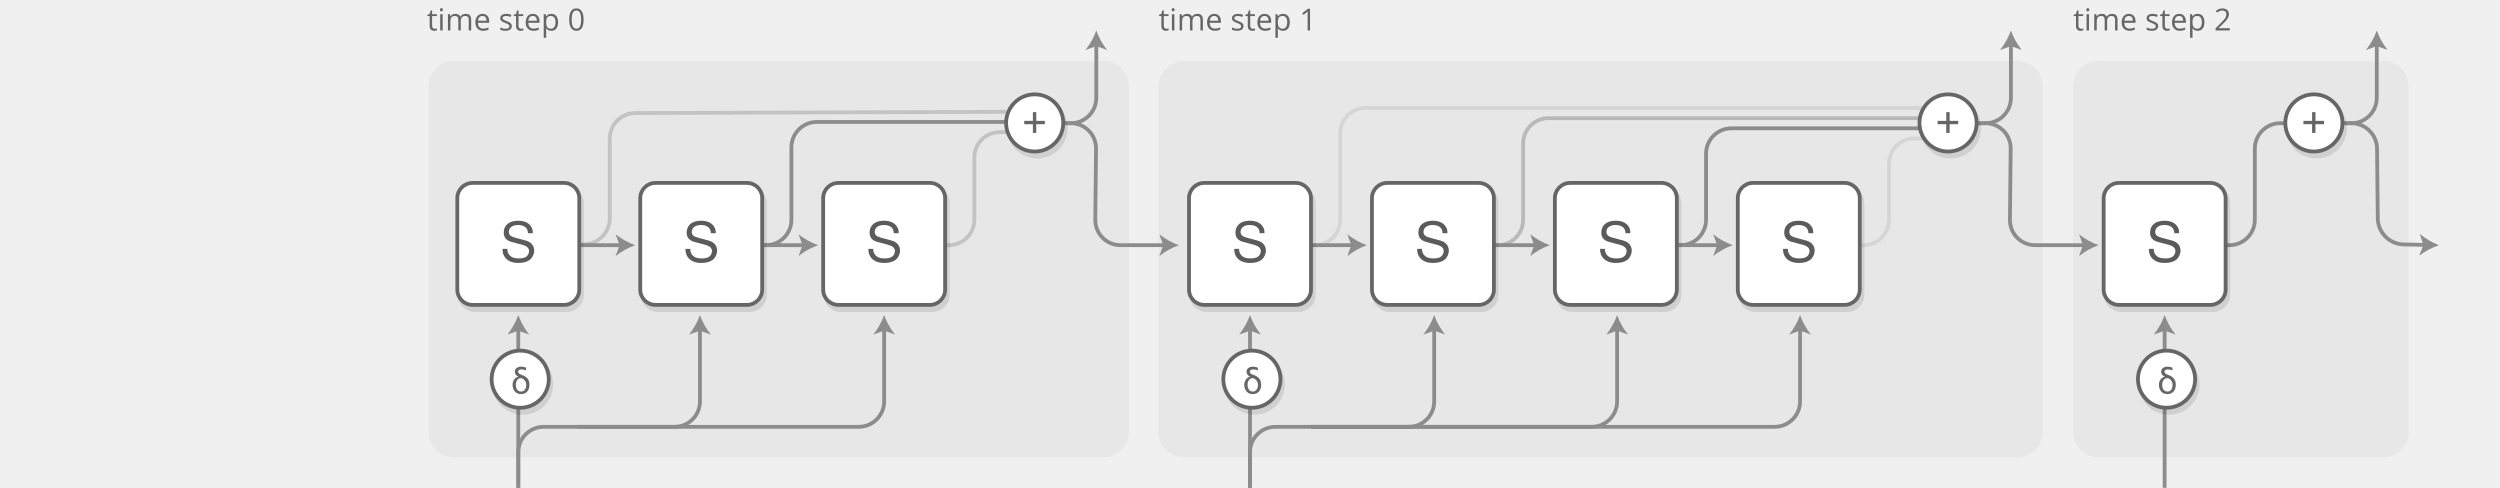
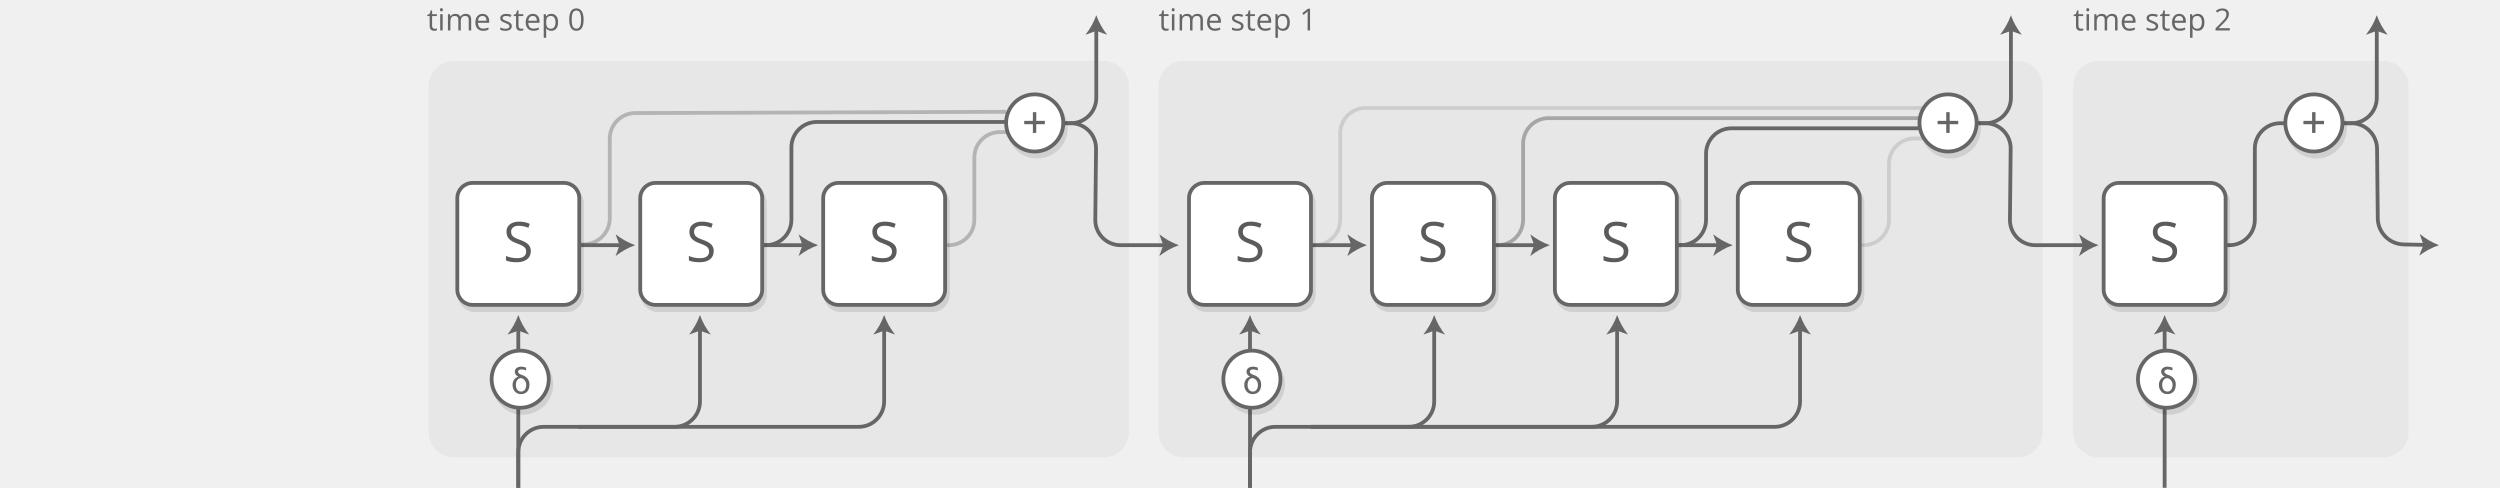
<svg xmlns="http://www.w3.org/2000/svg" xmlns:xlink="http://www.w3.org/1999/xlink" id="background" width="984" height="192" viewBox="0 0 984 192">
  <defs>
    <symbol id="op-bg" data-name="op-bg" viewBox="0 0 24 24">
      <circle cx="12" cy="12" r="11.25" fill="#fff" stroke="#666" stroke-miterlimit="10" stroke-width="1.5" />
    </symbol>
    <symbol id="op-sum_2" data-name="op-sum 2" viewBox="0 0 24 24">
      <use width="24" height="24" xlink:href="#op-bg" />
      <path d="M9.88,9.08a1.77,1.77,0,0,1,.69-1.47,3,3,0,0,1,1.89-.54,4.84,4.84,0,0,1,1.87.38v1.1a5.22,5.22,0,0,0-1.88-.4,1.57,1.57,0,0,0-.93.25,0.78,0.78,0,0,0-.35.67q0,0.74,1.51,1.26a4.6,4.6,0,0,1,2.22,1.44A3.75,3.75,0,0,1,15.64,14v0.27a4.23,4.23,0,0,1-.4,1.87,3,3,0,0,1-1.15,1.28,3.29,3.29,0,0,1-1.74.45,3.08,3.08,0,0,1-2.42-1A3.86,3.86,0,0,1,9,14.22V14.13a3.42,3.42,0,0,1,.64-2A2.76,2.76,0,0,1,11.29,11v0a2.36,2.36,0,0,1-1-.75A1.76,1.76,0,0,1,9.88,9.08Zm0.42,5.2a3,3,0,0,0,.55,1.89,1.8,1.8,0,0,0,1.49.69,1.79,1.79,0,0,0,1.48-.69,3.23,3.23,0,0,0,.55-2,2.67,2.67,0,0,0-.58-1.67,2.35,2.35,0,0,0-1.43-.92,1.81,1.81,0,0,0-1.49.7A3.19,3.19,0,0,0,10.3,14.28Z" fill="#666" />
    </symbol>
    <symbol id="rnn-bg" data-name="rnn-bg" viewBox="0 0 49.5 49.5">
      <rect x="0.75" y="0.75" width="48" height="48" rx="6" ry="6" fill="#fff" stroke="#666" stroke-width="1.5" />
    </symbol>
    <symbol id="rnn-s" data-name="rnn-s" viewBox="0 0 49.5 49.5">
      <use id="rnn-bg-3" data-name="rnn-bg" width="49.5" height="49.5" xlink:href="#rnn-bg" />
-       <text transform="translate(17.49 31.75)" font-size="21.77" fill="#5b5b5b" font-family="Helvetica">S</text>
+       <text transform="translate(18.77 31.75)" font-size="21.77" fill="#5b5b5b" font-family="Open Sans">S</text>
    </symbol>
    <symbol id="op-sum" data-name="op-sum" viewBox="0 0 24 24">
      <use id="op-bg-9" data-name="op-bg" width="24" height="24" xlink:href="#op-bg" />
      <path d="M7.88,12.5V11.18h3.41V7.75h1.34v3.43H16V12.5H12.62v3.42H11.29V12.5H7.88Z" fill="#666" />
    </symbol>
  </defs>
  <g id="_Group_" data-name="&lt;Group&gt;">
    <rect x="168.67" y="24" width="275.67" height="156" rx="10" ry="10" opacity="0.04" />
  </g>
  <g id="_Group_2" data-name="&lt;Group&gt;">
    <rect x="456" y="24" width="348" height="156" rx="10" ry="10" opacity="0.04" />
  </g>
  <rect x="816" y="24" width="132" height="156" rx="10" ry="10" opacity="0.04" />
-   <path d="M396,48H321.5a10,10,0,0,0-10,10V86.5a10,10,0,0,1-10,10H280" fill="none" stroke="#8c8c8c" stroke-miterlimit="10" stroke-width="1.5" />
+   <path d="M396,48H321.5a10,10,0,0,0-10,10V86.5a10,10,0,0,1-10,10H280" fill="none" stroke="#666" stroke-miterlimit="10" stroke-width="1.5" />
  <g opacity="0.4">
-     <path d="M408,52H393.5a10,10,0,0,0-10,10V86.5a10,10,0,0,1-10,10H352" fill="none" stroke="#8c8c8c" stroke-miterlimit="10" stroke-width="1.5" />
+     <path d="M408,52H393.5a10,10,0,0,0-10,10V86.5a10,10,0,0,1-10,10H352" fill="none" stroke="#666" stroke-miterlimit="10" stroke-width="1.5" />
  </g>
  <g opacity="0.2">
-     <path d="M496,96.5h21.5a10,10,0,0,0,10-10v-34a10,10,0,0,1,10-10H767" fill="none" stroke="#8c8c8c" stroke-miterlimit="10" stroke-width="1.5" />
+     <path d="M496,96.5h21.5a10,10,0,0,0,10-10v-34a10,10,0,0,1,10-10H767" fill="none" stroke="#666" stroke-miterlimit="10" stroke-width="1.5" />
  </g>
  <g opacity="0.5">
-     <path d="M568,96.5h21.5a10,10,0,0,0,10-10v-30a10,10,0,0,1,10-10H767" fill="none" stroke="#8c8c8c" stroke-miterlimit="10" stroke-width="1.5" />
-   </g>
-   <path d="M767,50.5H681.5a10,10,0,0,0-10,10v26a10,10,0,0,1-10,10H640" fill="none" stroke="#8c8c8c" stroke-miterlimit="10" stroke-width="1.5" />
+     <path d="M568,96.5h21.5a10,10,0,0,0,10-10v-30a10,10,0,0,1,10-10H767" fill="none" stroke="#666" stroke-miterlimit="10" stroke-width="1.5" />
+   </g>
+   <path d="M767,50.5H681.5a10,10,0,0,0-10,10v26a10,10,0,0,1-10,10H640" fill="none" stroke="#666" stroke-miterlimit="10" stroke-width="1.5" />
  <g opacity="0.2">
-     <path d="M767,54.5H753.5a10,10,0,0,0-10,10v22a10,10,0,0,1-10,10H712" fill="none" stroke="#8c8c8c" stroke-miterlimit="10" stroke-width="1.5" />
+     <path d="M767,54.5H753.5a10,10,0,0,0-10,10v22a10,10,0,0,1-10,10H712" fill="none" stroke="#666" stroke-miterlimit="10" stroke-width="1.5" />
  </g>
  <g opacity="0.4">
-     <path d="M208,96.5l22-.34A10.22,10.22,0,0,0,240,86V54.5a10.07,10.07,0,0,1,10-10L396,44" fill="none" stroke="#8c8c8c" stroke-miterlimit="10" stroke-width="1.5" />
-   </g>
-   <path d="M910,48.5H897.5a10,10,0,0,0-10,10v28a10,10,0,0,1-10,10H856" fill="none" stroke="#8c8c8c" stroke-miterlimit="10" stroke-width="1.5" />
+     <path d="M208,96.5l22-.34A10.22,10.22,0,0,0,240,86V54.5a10.07,10.07,0,0,1,10-10L396,44" fill="none" stroke="#666" stroke-miterlimit="10" stroke-width="1.5" />
+   </g>
+   <path d="M910,48.5H897.5a10,10,0,0,0-10,10v28a10,10,0,0,1-10,10H856" fill="none" stroke="#666" stroke-miterlimit="10" stroke-width="1.5" />
  <g>
    <g>
-       <line x1="204" y1="192" x2="204" y2="129.43" fill="none" stroke="#8c8c8c" stroke-miterlimit="10" stroke-width="1.5" />
-       <path d="M204,124a27.2,27.2,0,0,0,4.28,7.69L204,130.14l-4.28,1.55A27.18,27.18,0,0,0,204,124Z" fill="#8c8c8c" />
-     </g>
-     <g>
-       <path d="M204,192V178a10,10,0,0,1,10-10h51.5a10,10,0,0,0,10-10V129.43" fill="none" stroke="#8c8c8c" stroke-miterlimit="10" stroke-width="1.5" />
-       <path d="M275.5,124a27.2,27.2,0,0,0,4.28,7.69l-4.28-1.55-4.28,1.55A27.18,27.18,0,0,0,275.5,124Z" fill="#8c8c8c" />
-     </g>
-     <g>
-       <line x1="492" y1="192" x2="492" y2="129.43" fill="none" stroke="#8c8c8c" stroke-miterlimit="10" stroke-width="1.5" />
-       <path d="M492,124a27.2,27.2,0,0,0,4.28,7.69L492,130.14l-4.28,1.55A27.18,27.18,0,0,0,492,124Z" fill="#8c8c8c" />
-     </g>
-     <g>
-       <line x1="852" y1="192" x2="852" y2="129.43" fill="none" stroke="#8c8c8c" stroke-miterlimit="10" stroke-width="1.5" />
-       <path d="M852,124a27.2,27.2,0,0,0,4.28,7.69L852,130.14l-4.28,1.55A27.18,27.18,0,0,0,852,124Z" fill="#8c8c8c" />
-     </g>
-     <g>
-       <path d="M516,168H626.5a10,10,0,0,0,10-10V129.43" fill="none" stroke="#8c8c8c" stroke-miterlimit="10" stroke-width="1.5" />
-       <path d="M636.5,124a27.2,27.2,0,0,0,4.28,7.69l-4.28-1.55-4.28,1.55A27.18,27.18,0,0,0,636.5,124Z" fill="#8c8c8c" />
-     </g>
-     <g>
-       <path d="M227.5,168H338a10,10,0,0,0,10-10V129.43" fill="none" stroke="#8c8c8c" stroke-miterlimit="10" stroke-width="1.5" />
-       <path d="M348,124a27.2,27.2,0,0,0,4.28,7.69L348,130.14l-4.28,1.55A27.18,27.18,0,0,0,348,124Z" fill="#8c8c8c" />
-     </g>
-     <g>
-       <path d="M492,192V178a10,10,0,0,1,10-10H698.5a10,10,0,0,0,10-10V129.43" fill="none" stroke="#8c8c8c" stroke-miterlimit="10" stroke-width="1.5" />
-       <path d="M708.5,124a27.2,27.2,0,0,0,4.28,7.69l-4.28-1.55-4.28,1.55A27.18,27.18,0,0,0,708.5,124Z" fill="#8c8c8c" />
-     </g>
-     <g>
-       <line x1="228" y1="96.5" x2="244.57" y2="96.5" fill="none" stroke="#8c8c8c" stroke-miterlimit="10" stroke-width="1.5" />
-       <path d="M250,96.5a27.2,27.2,0,0,0-7.69,4.28l1.55-4.28-1.55-4.28A27.18,27.18,0,0,0,250,96.5Z" fill="#8c8c8c" />
-     </g>
-     <g>
-       <line x1="300" y1="96.5" x2="316.57" y2="96.5" fill="none" stroke="#8c8c8c" stroke-miterlimit="10" stroke-width="1.5" />
-       <path d="M322,96.5a27.2,27.2,0,0,0-7.69,4.28l1.55-4.28-1.55-4.28A27.18,27.18,0,0,0,322,96.5Z" fill="#8c8c8c" />
-     </g>
-     <g>
-       <line x1="516" y1="96.5" x2="532.57" y2="96.5" fill="none" stroke="#8c8c8c" stroke-miterlimit="10" stroke-width="1.5" />
-       <path d="M538,96.5a27.2,27.2,0,0,0-7.69,4.28l1.55-4.28-1.55-4.28A27.18,27.18,0,0,0,538,96.5Z" fill="#8c8c8c" />
-     </g>
-     <g>
-       <line x1="588" y1="96.5" x2="604.57" y2="96.5" fill="none" stroke="#8c8c8c" stroke-miterlimit="10" stroke-width="1.5" />
-       <path d="M610,96.5a27.2,27.2,0,0,0-7.69,4.28l1.55-4.28-1.55-4.28A27.18,27.18,0,0,0,610,96.5Z" fill="#8c8c8c" />
-     </g>
-     <g>
-       <line x1="660" y1="96.5" x2="676.57" y2="96.5" fill="none" stroke="#8c8c8c" stroke-miterlimit="10" stroke-width="1.5" />
-       <path d="M682,96.5a27.2,27.2,0,0,0-7.69,4.28l1.55-4.28-1.55-4.28A27.18,27.18,0,0,0,682,96.5Z" fill="#8c8c8c" />
-     </g>
-     <g>
-       <path d="M408,48.5h13.5a9.9,9.9,0,0,1,9.9,10l-0.29,28a9.9,9.9,0,0,0,9.9,10h17.57" fill="none" stroke="#8c8c8c" stroke-miterlimit="10" stroke-width="1.5" />
-       <path d="M464,96.5a27.2,27.2,0,0,0-7.69,4.28l1.55-4.28-1.55-4.28A27.18,27.18,0,0,0,464,96.5Z" fill="#8c8c8c" />
-     </g>
-     <g>
-       <path d="M408,48.5h13.5a10,10,0,0,0,10-10V17.43" fill="none" stroke="#8c8c8c" stroke-miterlimit="10" stroke-width="1.5" />
-       <path d="M431.5,12a27.2,27.2,0,0,0,4.28,7.69l-4.28-1.55-4.28,1.55A27.18,27.18,0,0,0,431.5,12Z" fill="#8c8c8c" />
-     </g>
-     <g>
-       <path d="M768,48.5h13.5a9.9,9.9,0,0,1,9.9,10l-0.29,28a9.9,9.9,0,0,0,9.9,10h19.57" fill="none" stroke="#8c8c8c" stroke-miterlimit="10" stroke-width="1.5" />
-       <path d="M826,96.5a27.2,27.2,0,0,0-7.69,4.28l1.55-4.28-1.55-4.28A27.18,27.18,0,0,0,826,96.5Z" fill="#8c8c8c" />
-     </g>
-     <g>
-       <path d="M765,48.5h16.5a10,10,0,0,0,10-10V17.43" fill="none" stroke="#8c8c8c" stroke-miterlimit="10" stroke-width="1.5" />
-       <path d="M791.5,12a27.2,27.2,0,0,0,4.28,7.69l-4.28-1.55-4.28,1.55A27.18,27.18,0,0,0,791.5,12Z" fill="#8c8c8c" />
-     </g>
-     <g>
-       <path d="M912,48.5h13.5a10.16,10.16,0,0,1,10.11,10L935.89,86A10.42,10.42,0,0,0,946,96.21l8.57,0.18" fill="none" stroke="#8c8c8c" stroke-miterlimit="10" stroke-width="1.5" />
-       <path d="M960,96.5a27.2,27.2,0,0,0-7.78,4.12l1.64-4.25-1.46-4.31A27.18,27.18,0,0,0,960,96.5Z" fill="#8c8c8c" />
-     </g>
-     <g>
-       <path d="M912,48.5h13.5a10,10,0,0,0,10-10V17.43" fill="none" stroke="#8c8c8c" stroke-miterlimit="10" stroke-width="1.5" />
-       <path d="M935.5,12a27.2,27.2,0,0,0,4.28,7.69l-4.28-1.55-4.28,1.55A27.18,27.18,0,0,0,935.5,12Z" fill="#8c8c8c" />
-     </g>
-     <g>
-       <path d="M516,168h38.5a10,10,0,0,0,10-10V129.43" fill="none" stroke="#8c8c8c" stroke-miterlimit="10" stroke-width="1.5" />
-       <path d="M564.5,124a27.2,27.2,0,0,0,4.28,7.69l-4.28-1.55-4.28,1.55A27.18,27.18,0,0,0,564.5,124Z" fill="#8c8c8c" />
+       <line x1="204" y1="192" x2="204" y2="129.43" fill="none" stroke="#666" stroke-miterlimit="10" stroke-width="1.5" />
+       <path d="M204,124a27.2,27.2,0,0,0,4.28,7.69L204,130.14l-4.28,1.55A27.18,27.18,0,0,0,204,124Z" fill="#666" />
+     </g>
+     <g>
+       <path d="M204,192V178a10,10,0,0,1,10-10h51.5a10,10,0,0,0,10-10V129.43" fill="none" stroke="#666" stroke-miterlimit="10" stroke-width="1.5" />
+       <path d="M275.5,124a27.2,27.2,0,0,0,4.28,7.69l-4.28-1.55-4.28,1.55A27.18,27.18,0,0,0,275.5,124Z" fill="#666" />
+     </g>
+     <g>
+       <line x1="492" y1="192" x2="492" y2="129.43" fill="none" stroke="#666" stroke-miterlimit="10" stroke-width="1.5" />
+       <path d="M492,124a27.2,27.2,0,0,0,4.28,7.69L492,130.14l-4.28,1.55A27.18,27.18,0,0,0,492,124Z" fill="#666" />
+     </g>
+     <g>
+       <line x1="852" y1="192" x2="852" y2="129.43" fill="none" stroke="#666" stroke-miterlimit="10" stroke-width="1.5" />
+       <path d="M852,124a27.2,27.2,0,0,0,4.28,7.69L852,130.14l-4.28,1.55A27.18,27.18,0,0,0,852,124Z" fill="#666" />
+     </g>
+     <g>
+       <path d="M516,168H626.5a10,10,0,0,0,10-10V129.43" fill="none" stroke="#666" stroke-miterlimit="10" stroke-width="1.5" />
+       <path d="M636.5,124a27.2,27.2,0,0,0,4.28,7.69l-4.28-1.55-4.28,1.55A27.18,27.18,0,0,0,636.5,124Z" fill="#666" />
+     </g>
+     <g>
+       <path d="M227.5,168H338a10,10,0,0,0,10-10V129.43" fill="none" stroke="#666" stroke-miterlimit="10" stroke-width="1.5" />
+       <path d="M348,124a27.2,27.2,0,0,0,4.28,7.69L348,130.14l-4.28,1.55A27.18,27.18,0,0,0,348,124Z" fill="#666" />
+     </g>
+     <g>
+       <path d="M492,192V178a10,10,0,0,1,10-10H698.5a10,10,0,0,0,10-10V129.43" fill="none" stroke="#666" stroke-miterlimit="10" stroke-width="1.5" />
+       <path d="M708.5,124a27.2,27.2,0,0,0,4.28,7.69l-4.28-1.55-4.28,1.55A27.18,27.18,0,0,0,708.5,124Z" fill="#666" />
+     </g>
+     <g>
+       <line x1="228" y1="96.5" x2="244.57" y2="96.5" fill="none" stroke="#666" stroke-miterlimit="10" stroke-width="1.5" />
+       <path d="M250,96.5a27.2,27.2,0,0,0-7.69,4.28l1.55-4.28-1.55-4.28A27.18,27.18,0,0,0,250,96.5Z" fill="#666" />
+     </g>
+     <g>
+       <line x1="300" y1="96.5" x2="316.57" y2="96.5" fill="none" stroke="#666" stroke-miterlimit="10" stroke-width="1.5" />
+       <path d="M322,96.5a27.2,27.2,0,0,0-7.69,4.28l1.55-4.28-1.55-4.28A27.18,27.18,0,0,0,322,96.5Z" fill="#666" />
+     </g>
+     <g>
+       <line x1="516" y1="96.5" x2="532.57" y2="96.5" fill="none" stroke="#666" stroke-miterlimit="10" stroke-width="1.5" />
+       <path d="M538,96.5a27.2,27.2,0,0,0-7.69,4.28l1.55-4.28-1.55-4.28A27.18,27.18,0,0,0,538,96.5Z" fill="#666" />
+     </g>
+     <g>
+       <line x1="588" y1="96.5" x2="604.57" y2="96.5" fill="none" stroke="#666" stroke-miterlimit="10" stroke-width="1.5" />
+       <path d="M610,96.5a27.2,27.2,0,0,0-7.69,4.28l1.55-4.28-1.55-4.28A27.18,27.18,0,0,0,610,96.5Z" fill="#666" />
+     </g>
+     <g>
+       <line x1="660" y1="96.5" x2="676.57" y2="96.5" fill="none" stroke="#666" stroke-miterlimit="10" stroke-width="1.5" />
+       <path d="M682,96.5a27.2,27.2,0,0,0-7.69,4.28l1.55-4.28-1.55-4.28A27.18,27.18,0,0,0,682,96.5Z" fill="#666" />
+     </g>
+     <g>
+       <path d="M408,48.5h13.5a9.9,9.9,0,0,1,9.9,10l-0.29,28a9.9,9.9,0,0,0,9.9,10h17.57" fill="none" stroke="#666" stroke-miterlimit="10" stroke-width="1.5" />
+       <path d="M464,96.5a27.2,27.2,0,0,0-7.69,4.28l1.55-4.28-1.55-4.28A27.18,27.18,0,0,0,464,96.5Z" fill="#666" />
+     </g>
+     <g>
+       <path d="M408,48.5h13.5a10,10,0,0,0,10-10V11.43" fill="none" stroke="#666" stroke-miterlimit="10" stroke-width="1.5" />
+       <path d="M431.5,6a27.2,27.2,0,0,0,4.28,7.69l-4.28-1.55-4.28,1.55A27.18,27.18,0,0,0,431.5,6Z" fill="#666" />
+     </g>
+     <g>
+       <path d="M768,48.5h13.5a9.9,9.9,0,0,1,9.9,10l-0.29,28a9.9,9.9,0,0,0,9.9,10h19.57" fill="none" stroke="#666" stroke-miterlimit="10" stroke-width="1.5" />
+       <path d="M826,96.5a27.2,27.2,0,0,0-7.69,4.28l1.55-4.28-1.55-4.28A27.18,27.18,0,0,0,826,96.5Z" fill="#666" />
+     </g>
+     <g>
+       <path d="M765,48.5h16.5a10,10,0,0,0,10-10V11.43" fill="none" stroke="#666" stroke-miterlimit="10" stroke-width="1.5" />
+       <path d="M791.5,6a27.2,27.2,0,0,0,4.28,7.69l-4.28-1.55-4.28,1.55A27.18,27.18,0,0,0,791.5,6Z" fill="#666" />
+     </g>
+     <g>
+       <path d="M912,48.5h13.5a10.16,10.16,0,0,1,10.11,10L935.89,86A10.42,10.42,0,0,0,946,96.21l8.57,0.18" fill="none" stroke="#666" stroke-miterlimit="10" stroke-width="1.5" />
+       <path d="M960,96.5a27.2,27.2,0,0,0-7.78,4.12l1.64-4.25-1.46-4.31A27.18,27.18,0,0,0,960,96.5Z" fill="#666" />
+     </g>
+     <g>
+       <path d="M912,48.5h13.5a10,10,0,0,0,10-10V11.43" fill="none" stroke="#666" stroke-miterlimit="10" stroke-width="1.5" />
+       <path d="M935.5,6a27.2,27.2,0,0,0,4.28,7.69l-4.28-1.55-4.28,1.55A27.18,27.18,0,0,0,935.5,6Z" fill="#666" />
+     </g>
+     <g>
+       <path d="M516,168h38.5a10,10,0,0,0,10-10V129.43" fill="none" stroke="#666" stroke-miterlimit="10" stroke-width="1.5" />
+       <path d="M564.5,124a27.2,27.2,0,0,0,4.28,7.69l-4.28-1.55-4.28,1.55A27.18,27.18,0,0,0,564.5,124Z" fill="#666" />
    </g>
  </g>
  <g>
    <g opacity="0.1">
      <circle cx="205.75" cy="151.25" r="11.25" stroke="#000" stroke-miterlimit="10" stroke-width="1.5" />
      <path d="M203.63,148.33a1.77,1.77,0,0,1,.69-1.47,3,3,0,0,1,1.89-.54,4.84,4.84,0,0,1,1.87.38v1.1a5.22,5.22,0,0,0-1.88-.4,1.57,1.57,0,0,0-.93.25,0.78,0.78,0,0,0-.35.67q0,0.74,1.51,1.26a4.6,4.6,0,0,1,2.22,1.44,3.75,3.75,0,0,1,.74,2.26v0.27a4.23,4.23,0,0,1-.4,1.87,3,3,0,0,1-1.15,1.28,3.29,3.29,0,0,1-1.74.45,3.08,3.08,0,0,1-2.42-1,3.86,3.86,0,0,1-.9-2.66v-0.09a3.42,3.42,0,0,1,.64-2,2.76,2.76,0,0,1,1.63-1.14v0a2.36,2.36,0,0,1-1-.75A1.76,1.76,0,0,1,203.63,148.33Zm0.42,5.2a3,3,0,0,0,.55,1.89,1.94,1.94,0,0,0,3,0,3.23,3.23,0,0,0,.55-2,2.67,2.67,0,0,0-.58-1.67,2.35,2.35,0,0,0-1.43-.92,1.81,1.81,0,0,0-1.49.7A3.19,3.19,0,0,0,204.05,153.53Z" />
    </g>
    <use width="24" height="24" transform="translate(192.75 137.25)" xlink:href="#op-sum_2" />
  </g>
  <g id="_Group_3" data-name="&lt;Group&gt;">
    <g opacity="0.1">
      <rect x="181" y="74" width="48" height="48" rx="6" ry="6" stroke="#000" stroke-width="1.5" />
      <rect x="181" y="74" width="48" height="48" rx="6" ry="6" />
      <rect x="181" y="74" width="48" height="48" rx="6" ry="6" fill="none" stroke="#000" stroke-width="1.5" />
-       <path d="M200.78,100a4.39,4.39,0,0,0,.6,2.16,3.94,3.94,0,0,0,3.57,1.55,6.12,6.12,0,0,0,2.09-.34,2.39,2.39,0,0,0,1.82-2.36,2.06,2.06,0,0,0-.77-1.82,7.66,7.66,0,0,0-2.45-.92l-2-.48a9.08,9.08,0,0,1-2.84-1,3.3,3.3,0,0,1-1.44-2.92,4.56,4.56,0,0,1,1.42-3.46,5.59,5.59,0,0,1,4-1.35,6.84,6.84,0,0,1,4.06,1.19A4.32,4.32,0,0,1,210.48,94h-2a4,4,0,0,0-.65-1.92,3.71,3.71,0,0,0-3.15-1.22,3.54,3.54,0,0,0-2.58.79,2.51,2.51,0,0,0-.78,1.83,1.8,1.8,0,0,0,.93,1.68A13.27,13.27,0,0,0,205,96l2.12,0.5a6.4,6.4,0,0,1,2.37,1,3.75,3.75,0,0,1,1.44,3.18,4,4,0,0,1-1.84,3.71,8.08,8.08,0,0,1-4.28,1.12,6.3,6.3,0,0,1-4.45-1.49,5.08,5.08,0,0,1-1.58-4h2Z" />
+       <path d="M209.93,100.86a3.81,3.81,0,0,1-1.49,3.2,6.45,6.45,0,0,1-4,1.15,10.11,10.11,0,0,1-4.25-.71v-1.74a11.2,11.2,0,0,0,2.08.64,10.94,10.94,0,0,0,2.23.23,4.5,4.5,0,0,0,2.72-.69,2.25,2.25,0,0,0,.91-1.91,2.45,2.45,0,0,0-.32-1.32,3,3,0,0,0-1.08-1,15.21,15.21,0,0,0-2.31-1,7.38,7.38,0,0,1-3.1-1.84,4.06,4.06,0,0,1-.93-2.77,3.45,3.45,0,0,1,1.35-2.86,5.61,5.61,0,0,1,3.57-1.06,10.54,10.54,0,0,1,4.26.85L209,91.66a9.63,9.63,0,0,0-3.74-.81,3.62,3.62,0,0,0-2.24.62,2,2,0,0,0-.81,1.71,2.62,2.62,0,0,0,.3,1.32,2.8,2.8,0,0,0,1,.95,12.42,12.42,0,0,0,2.16,1A8.57,8.57,0,0,1,209,98.27,3.68,3.68,0,0,1,209.93,100.86Z" />
    </g>
    <use width="49.5" height="49.5" transform="translate(179.25 71.25)" xlink:href="#rnn-s" />
  </g>
  <g id="_Group_4" data-name="&lt;Group&gt;">
    <g opacity="0.1">
      <rect x="253" y="74" width="48" height="48" rx="6" ry="6" stroke="#000" stroke-width="1.5" />
      <rect x="253" y="74" width="48" height="48" rx="6" ry="6" />
      <rect x="253" y="74" width="48" height="48" rx="6" ry="6" fill="none" stroke="#000" stroke-width="1.5" />
-       <path d="M272.78,100a4.39,4.39,0,0,0,.6,2.16,3.94,3.94,0,0,0,3.57,1.55,6.12,6.12,0,0,0,2.09-.34,2.39,2.39,0,0,0,1.82-2.36,2.06,2.06,0,0,0-.77-1.82,7.66,7.66,0,0,0-2.45-.92l-2-.48a9.08,9.08,0,0,1-2.84-1,3.3,3.3,0,0,1-1.44-2.92,4.56,4.56,0,0,1,1.42-3.46,5.59,5.59,0,0,1,4-1.35,6.84,6.84,0,0,1,4.06,1.19A4.32,4.32,0,0,1,282.48,94h-2a4,4,0,0,0-.65-1.92,3.71,3.71,0,0,0-3.15-1.22,3.54,3.54,0,0,0-2.58.79,2.51,2.51,0,0,0-.78,1.83,1.8,1.8,0,0,0,.93,1.68A13.27,13.27,0,0,0,277,96l2.12,0.5a6.4,6.4,0,0,1,2.37,1,3.75,3.75,0,0,1,1.44,3.18,4,4,0,0,1-1.84,3.71,8.08,8.08,0,0,1-4.28,1.12,6.3,6.3,0,0,1-4.45-1.49,5.08,5.08,0,0,1-1.58-4h2Z" />
+       <path d="M281.93,100.86a3.81,3.81,0,0,1-1.49,3.2,6.45,6.45,0,0,1-4,1.15,10.11,10.11,0,0,1-4.25-.71v-1.74a11.2,11.2,0,0,0,2.08.64,10.94,10.94,0,0,0,2.23.23,4.5,4.5,0,0,0,2.72-.69,2.25,2.25,0,0,0,.91-1.91,2.45,2.45,0,0,0-.32-1.32,3,3,0,0,0-1.08-1,15.21,15.21,0,0,0-2.31-1,7.38,7.38,0,0,1-3.1-1.84,4.06,4.06,0,0,1-.93-2.77,3.45,3.45,0,0,1,1.35-2.86,5.61,5.61,0,0,1,3.57-1.06,10.54,10.54,0,0,1,4.26.85L281,91.66a9.63,9.63,0,0,0-3.74-.81,3.62,3.62,0,0,0-2.24.62,2,2,0,0,0-.81,1.71,2.62,2.62,0,0,0,.3,1.32,2.8,2.8,0,0,0,1,.95,12.42,12.42,0,0,0,2.16,1A8.57,8.57,0,0,1,281,98.27,3.68,3.68,0,0,1,281.93,100.86Z" />
    </g>
    <use width="49.5" height="49.5" transform="translate(251.25 71.25)" xlink:href="#rnn-s" />
  </g>
  <g id="_Group_5" data-name="&lt;Group&gt;">
    <g opacity="0.1">
      <rect x="325" y="74" width="48" height="48" rx="6" ry="6" stroke="#000" stroke-width="1.5" />
      <rect x="325" y="74" width="48" height="48" rx="6" ry="6" />
      <rect x="325" y="74" width="48" height="48" rx="6" ry="6" fill="none" stroke="#000" stroke-width="1.5" />
-       <path d="M344.78,100a4.39,4.39,0,0,0,.6,2.16,3.94,3.94,0,0,0,3.57,1.55,6.12,6.12,0,0,0,2.09-.34,2.39,2.39,0,0,0,1.82-2.36,2.06,2.06,0,0,0-.77-1.82,7.66,7.66,0,0,0-2.45-.92l-2-.48a9.08,9.08,0,0,1-2.84-1,3.3,3.3,0,0,1-1.44-2.92,4.56,4.56,0,0,1,1.42-3.46,5.59,5.59,0,0,1,4-1.35,6.84,6.84,0,0,1,4.06,1.19A4.32,4.32,0,0,1,354.48,94h-2a4,4,0,0,0-.65-1.92,3.71,3.71,0,0,0-3.15-1.22,3.54,3.54,0,0,0-2.58.79,2.51,2.51,0,0,0-.78,1.83,1.8,1.8,0,0,0,.93,1.68A13.27,13.27,0,0,0,349,96l2.12,0.5a6.4,6.4,0,0,1,2.37,1,3.75,3.75,0,0,1,1.44,3.18,4,4,0,0,1-1.84,3.71,8.08,8.08,0,0,1-4.28,1.12,6.3,6.3,0,0,1-4.45-1.49,5.08,5.08,0,0,1-1.58-4h2Z" />
+       <path d="M353.93,100.86a3.81,3.81,0,0,1-1.49,3.2,6.45,6.45,0,0,1-4,1.15,10.11,10.11,0,0,1-4.25-.71v-1.74a11.2,11.2,0,0,0,2.08.64,10.94,10.94,0,0,0,2.23.23,4.5,4.5,0,0,0,2.72-.69,2.25,2.25,0,0,0,.91-1.91,2.45,2.45,0,0,0-.32-1.32,3,3,0,0,0-1.08-1,15.21,15.21,0,0,0-2.31-1,7.38,7.38,0,0,1-3.1-1.84,4.06,4.06,0,0,1-.93-2.77,3.45,3.45,0,0,1,1.35-2.86,5.61,5.61,0,0,1,3.57-1.06,10.54,10.54,0,0,1,4.26.85L353,91.66a9.63,9.63,0,0,0-3.74-.81,3.62,3.62,0,0,0-2.24.62,2,2,0,0,0-.81,1.71,2.62,2.62,0,0,0,.3,1.32,2.8,2.8,0,0,0,1,.95,12.42,12.42,0,0,0,2.16,1A8.57,8.57,0,0,1,353,98.27,3.68,3.68,0,0,1,353.93,100.86Z" />
    </g>
    <use width="49.5" height="49.5" transform="translate(323.25 71.25)" xlink:href="#rnn-s" />
  </g>
  <g id="_Group_6" data-name="&lt;Group&gt;">
    <g opacity="0.1">
      <rect x="469" y="74" width="48" height="48" rx="6" ry="6" stroke="#000" stroke-width="1.5" />
      <rect x="469" y="74" width="48" height="48" rx="6" ry="6" />
      <rect x="469" y="74" width="48" height="48" rx="6" ry="6" fill="none" stroke="#000" stroke-width="1.5" />
-       <path d="M488.78,100a4.39,4.39,0,0,0,.6,2.16,3.94,3.94,0,0,0,3.57,1.55,6.12,6.12,0,0,0,2.09-.34,2.39,2.39,0,0,0,1.82-2.36,2.07,2.07,0,0,0-.77-1.82,7.67,7.67,0,0,0-2.45-.92l-2-.48a9.08,9.08,0,0,1-2.84-1,3.3,3.3,0,0,1-1.44-2.92,4.56,4.56,0,0,1,1.42-3.46,5.59,5.59,0,0,1,4-1.35,6.84,6.84,0,0,1,4.06,1.19A4.33,4.33,0,0,1,498.47,94h-2a4,4,0,0,0-.65-1.92,3.71,3.71,0,0,0-3.15-1.22,3.54,3.54,0,0,0-2.58.79,2.51,2.51,0,0,0-.78,1.83,1.8,1.8,0,0,0,.93,1.68A13.27,13.27,0,0,0,493,96l2.12,0.5a6.4,6.4,0,0,1,2.37,1,3.75,3.75,0,0,1,1.44,3.18,4,4,0,0,1-1.84,3.71,8.08,8.08,0,0,1-4.28,1.12,6.3,6.3,0,0,1-4.45-1.49,5.08,5.08,0,0,1-1.58-4h2Z" />
+       <path d="M497.93,100.86a3.81,3.81,0,0,1-1.49,3.2,6.46,6.46,0,0,1-4,1.15,10.11,10.11,0,0,1-4.25-.71v-1.74a11.2,11.2,0,0,0,2.08.64,10.94,10.94,0,0,0,2.23.23,4.5,4.5,0,0,0,2.72-.69,2.25,2.25,0,0,0,.92-1.91,2.45,2.45,0,0,0-.32-1.32,3,3,0,0,0-1.08-1,15.15,15.15,0,0,0-2.31-1,7.38,7.38,0,0,1-3.1-1.84,4.06,4.06,0,0,1-.93-2.77,3.45,3.45,0,0,1,1.35-2.86,5.61,5.61,0,0,1,3.57-1.06,10.54,10.54,0,0,1,4.26.85L497,91.66a9.63,9.63,0,0,0-3.74-.81,3.62,3.62,0,0,0-2.24.62,2,2,0,0,0-.81,1.71,2.62,2.62,0,0,0,.3,1.32,2.8,2.8,0,0,0,1,.95,12.42,12.42,0,0,0,2.16,1A8.56,8.56,0,0,1,497,98.27,3.68,3.68,0,0,1,497.93,100.86Z" />
    </g>
    <use width="49.5" height="49.5" transform="translate(467.25 71.25)" xlink:href="#rnn-s" />
  </g>
  <g id="_Group_7" data-name="&lt;Group&gt;">
    <g opacity="0.1">
      <rect x="541" y="74" width="48" height="48" rx="6" ry="6" stroke="#000" stroke-width="1.5" />
      <rect x="541" y="74" width="48" height="48" rx="6" ry="6" />
      <rect x="541" y="74" width="48" height="48" rx="6" ry="6" fill="none" stroke="#000" stroke-width="1.5" />
-       <path d="M560.78,100a4.39,4.39,0,0,0,.6,2.16,3.94,3.94,0,0,0,3.57,1.55,6.12,6.12,0,0,0,2.09-.34,2.39,2.39,0,0,0,1.82-2.36,2.07,2.07,0,0,0-.77-1.82,7.67,7.67,0,0,0-2.45-.92l-2-.48a9.09,9.09,0,0,1-2.84-1,3.3,3.3,0,0,1-1.44-2.92,4.56,4.56,0,0,1,1.42-3.46,5.59,5.59,0,0,1,4-1.35,6.84,6.84,0,0,1,4.06,1.19A4.33,4.33,0,0,1,570.47,94h-2a4,4,0,0,0-.65-1.92,3.71,3.71,0,0,0-3.15-1.22,3.54,3.54,0,0,0-2.58.79,2.51,2.51,0,0,0-.78,1.83,1.8,1.8,0,0,0,.93,1.68A13.29,13.29,0,0,0,565,96l2.12,0.5a6.4,6.4,0,0,1,2.37,1,3.75,3.75,0,0,1,1.44,3.18,4,4,0,0,1-1.84,3.71,8.08,8.08,0,0,1-4.28,1.12,6.29,6.29,0,0,1-4.45-1.49,5.08,5.08,0,0,1-1.58-4h2Z" />
+       <path d="M569.93,100.86a3.81,3.81,0,0,1-1.49,3.2,6.46,6.46,0,0,1-4,1.15,10.1,10.1,0,0,1-4.25-.71v-1.74a11.16,11.16,0,0,0,2.08.64,10.92,10.92,0,0,0,2.23.23,4.49,4.49,0,0,0,2.72-.69,2.25,2.25,0,0,0,.92-1.91,2.45,2.45,0,0,0-.32-1.32,3,3,0,0,0-1.08-1,15.14,15.14,0,0,0-2.31-1,7.38,7.38,0,0,1-3.1-1.84,4.06,4.06,0,0,1-.93-2.77,3.45,3.45,0,0,1,1.35-2.86,5.61,5.61,0,0,1,3.57-1.06,10.54,10.54,0,0,1,4.26.85L569,91.66a9.63,9.63,0,0,0-3.74-.81,3.62,3.62,0,0,0-2.24.62,2,2,0,0,0-.81,1.71,2.62,2.62,0,0,0,.3,1.32,2.8,2.8,0,0,0,1,.95,12.47,12.47,0,0,0,2.16,1A8.56,8.56,0,0,1,569,98.27,3.68,3.68,0,0,1,569.93,100.86Z" />
    </g>
    <use width="49.5" height="49.5" transform="translate(539.25 71.25)" xlink:href="#rnn-s" />
  </g>
  <g id="_Group_8" data-name="&lt;Group&gt;">
    <g opacity="0.1">
      <rect x="613" y="74" width="48" height="48" rx="6" ry="6" stroke="#000" stroke-width="1.5" />
      <rect x="613" y="74" width="48" height="48" rx="6" ry="6" />
      <rect x="613" y="74" width="48" height="48" rx="6" ry="6" fill="none" stroke="#000" stroke-width="1.5" />
-       <path d="M632.78,100a4.39,4.39,0,0,0,.6,2.16,3.94,3.94,0,0,0,3.57,1.55,6.12,6.12,0,0,0,2.09-.34,2.39,2.39,0,0,0,1.82-2.36,2.07,2.07,0,0,0-.77-1.82,7.67,7.67,0,0,0-2.45-.92l-2-.48a9.09,9.09,0,0,1-2.84-1,3.3,3.3,0,0,1-1.44-2.92,4.56,4.56,0,0,1,1.42-3.46,5.59,5.59,0,0,1,4-1.35,6.84,6.84,0,0,1,4.06,1.19A4.33,4.33,0,0,1,642.47,94h-2a4,4,0,0,0-.65-1.92,3.71,3.71,0,0,0-3.15-1.22,3.54,3.54,0,0,0-2.58.79,2.51,2.51,0,0,0-.78,1.83,1.8,1.8,0,0,0,.93,1.68A13.29,13.29,0,0,0,637,96l2.12,0.5a6.4,6.4,0,0,1,2.37,1,3.75,3.75,0,0,1,1.44,3.18,4,4,0,0,1-1.84,3.71,8.08,8.08,0,0,1-4.28,1.12,6.29,6.29,0,0,1-4.45-1.49,5.08,5.08,0,0,1-1.58-4h2Z" />
+       <path d="M641.93,100.86a3.81,3.81,0,0,1-1.49,3.2,6.46,6.46,0,0,1-4,1.15,10.1,10.1,0,0,1-4.25-.71v-1.74a11.16,11.16,0,0,0,2.08.64,10.92,10.92,0,0,0,2.23.23,4.49,4.49,0,0,0,2.72-.69,2.25,2.25,0,0,0,.92-1.91,2.45,2.45,0,0,0-.32-1.32,3,3,0,0,0-1.08-1,15.14,15.14,0,0,0-2.31-1,7.38,7.38,0,0,1-3.1-1.84,4.06,4.06,0,0,1-.93-2.77,3.45,3.45,0,0,1,1.35-2.86,5.61,5.61,0,0,1,3.57-1.06,10.54,10.54,0,0,1,4.26.85L641,91.66a9.63,9.63,0,0,0-3.74-.81,3.62,3.62,0,0,0-2.24.62,2,2,0,0,0-.81,1.71,2.62,2.62,0,0,0,.3,1.32,2.8,2.8,0,0,0,1,.95,12.47,12.47,0,0,0,2.16,1A8.56,8.56,0,0,1,641,98.27,3.68,3.68,0,0,1,641.93,100.86Z" />
    </g>
    <use width="49.5" height="49.5" transform="translate(611.25 71.25)" xlink:href="#rnn-s" />
  </g>
  <g id="_Group_9" data-name="&lt;Group&gt;">
    <g opacity="0.1">
      <rect x="685" y="74" width="48" height="48" rx="6" ry="6" stroke="#000" stroke-width="1.5" />
      <rect x="685" y="74" width="48" height="48" rx="6" ry="6" />
      <rect x="685" y="74" width="48" height="48" rx="6" ry="6" fill="none" stroke="#000" stroke-width="1.5" />
-       <path d="M704.78,100a4.39,4.39,0,0,0,.6,2.16,3.94,3.94,0,0,0,3.57,1.55,6.12,6.12,0,0,0,2.09-.34,2.39,2.39,0,0,0,1.82-2.36,2.07,2.07,0,0,0-.77-1.82,7.67,7.67,0,0,0-2.45-.92l-2-.48a9.09,9.09,0,0,1-2.84-1,3.3,3.3,0,0,1-1.44-2.92,4.56,4.56,0,0,1,1.42-3.46,5.59,5.59,0,0,1,4-1.35,6.84,6.84,0,0,1,4.06,1.19A4.33,4.33,0,0,1,714.47,94h-2a4,4,0,0,0-.65-1.92,3.71,3.71,0,0,0-3.15-1.22,3.54,3.54,0,0,0-2.58.79,2.51,2.51,0,0,0-.78,1.83,1.8,1.8,0,0,0,.93,1.68A13.29,13.29,0,0,0,709,96l2.12,0.5a6.4,6.4,0,0,1,2.37,1,3.75,3.75,0,0,1,1.44,3.18,4,4,0,0,1-1.84,3.71,8.08,8.08,0,0,1-4.28,1.12,6.29,6.29,0,0,1-4.45-1.49,5.08,5.08,0,0,1-1.58-4h2Z" />
+       <path d="M713.93,100.86a3.81,3.81,0,0,1-1.49,3.2,6.46,6.46,0,0,1-4,1.15,10.1,10.1,0,0,1-4.25-.71v-1.74a11.16,11.16,0,0,0,2.08.64,10.92,10.92,0,0,0,2.23.23,4.49,4.49,0,0,0,2.72-.69,2.25,2.25,0,0,0,.92-1.91,2.45,2.45,0,0,0-.32-1.32,3,3,0,0,0-1.08-1,15.14,15.14,0,0,0-2.31-1,7.38,7.38,0,0,1-3.1-1.84,4.06,4.06,0,0,1-.93-2.77,3.45,3.45,0,0,1,1.35-2.86,5.61,5.61,0,0,1,3.57-1.06,10.54,10.54,0,0,1,4.26.85L713,91.66a9.63,9.63,0,0,0-3.74-.81,3.62,3.62,0,0,0-2.24.62,2,2,0,0,0-.81,1.71,2.62,2.62,0,0,0,.3,1.32,2.8,2.8,0,0,0,1,.95,12.47,12.47,0,0,0,2.16,1A8.56,8.56,0,0,1,713,98.27,3.68,3.68,0,0,1,713.93,100.86Z" />
    </g>
    <use width="49.5" height="49.5" transform="translate(683.25 71.25)" xlink:href="#rnn-s" />
  </g>
  <g id="_Group_10" data-name="&lt;Group&gt;">
    <g opacity="0.1">
      <rect x="829" y="74" width="48" height="48" rx="6" ry="6" stroke="#000" stroke-width="1.5" />
      <rect x="829" y="74" width="48" height="48" rx="6" ry="6" />
      <rect x="829" y="74" width="48" height="48" rx="6" ry="6" fill="none" stroke="#000" stroke-width="1.5" />
-       <path d="M848.78,100a4.39,4.39,0,0,0,.6,2.16,3.94,3.94,0,0,0,3.57,1.55,6.12,6.12,0,0,0,2.09-.34,2.39,2.39,0,0,0,1.82-2.36,2.07,2.07,0,0,0-.77-1.82,7.67,7.67,0,0,0-2.45-.92l-2-.48a9.09,9.09,0,0,1-2.84-1,3.3,3.3,0,0,1-1.44-2.92,4.56,4.56,0,0,1,1.42-3.46,5.59,5.59,0,0,1,4-1.35,6.84,6.84,0,0,1,4.06,1.19A4.33,4.33,0,0,1,858.47,94h-2a4,4,0,0,0-.65-1.92,3.71,3.71,0,0,0-3.15-1.22,3.54,3.54,0,0,0-2.58.79,2.51,2.51,0,0,0-.78,1.83,1.8,1.8,0,0,0,.93,1.68A13.29,13.29,0,0,0,853,96l2.12,0.5a6.4,6.4,0,0,1,2.37,1,3.75,3.75,0,0,1,1.44,3.18,4,4,0,0,1-1.84,3.71,8.08,8.08,0,0,1-4.28,1.12,6.29,6.29,0,0,1-4.45-1.49,5.08,5.08,0,0,1-1.58-4h2Z" />
+       <path d="M857.93,100.86a3.81,3.81,0,0,1-1.49,3.2,6.46,6.46,0,0,1-4,1.15,10.1,10.1,0,0,1-4.25-.71v-1.74a11.16,11.16,0,0,0,2.08.64,10.92,10.92,0,0,0,2.23.23,4.49,4.49,0,0,0,2.72-.69,2.25,2.25,0,0,0,.92-1.91,2.45,2.45,0,0,0-.32-1.32,3,3,0,0,0-1.08-1,15.14,15.14,0,0,0-2.31-1,7.38,7.38,0,0,1-3.1-1.84,4.06,4.06,0,0,1-.93-2.77,3.45,3.45,0,0,1,1.35-2.86,5.61,5.61,0,0,1,3.57-1.06,10.54,10.54,0,0,1,4.26.85L857,91.66a9.63,9.63,0,0,0-3.74-.81,3.62,3.62,0,0,0-2.24.62,2,2,0,0,0-.81,1.71,2.62,2.62,0,0,0,.3,1.32,2.8,2.8,0,0,0,1,.95,12.47,12.47,0,0,0,2.16,1A8.56,8.56,0,0,1,857,98.27,3.68,3.68,0,0,1,857.93,100.86Z" />
    </g>
    <use width="49.5" height="49.5" transform="translate(827.25 71.25)" xlink:href="#rnn-s" />
  </g>
  <g id="_Group_11" data-name="&lt;Group&gt;">
    <g opacity="0.1">
      <circle cx="493.75" cy="151.25" r="11.25" stroke="#000" stroke-miterlimit="10" stroke-width="1.5" />
      <path d="M491.63,148.33a1.77,1.77,0,0,1,.69-1.47,3,3,0,0,1,1.89-.54,4.84,4.84,0,0,1,1.87.38v1.1a5.22,5.22,0,0,0-1.88-.4,1.57,1.57,0,0,0-.93.25,0.78,0.78,0,0,0-.35.67q0,0.74,1.51,1.26a4.6,4.6,0,0,1,2.22,1.44,3.75,3.75,0,0,1,.74,2.26v0.27a4.23,4.23,0,0,1-.4,1.87,3,3,0,0,1-1.15,1.28,3.29,3.29,0,0,1-1.74.45,3.08,3.08,0,0,1-2.42-1,3.86,3.86,0,0,1-.9-2.66v-0.09a3.42,3.42,0,0,1,.64-2,2.76,2.76,0,0,1,1.63-1.14v0a2.36,2.36,0,0,1-1-.75A1.76,1.76,0,0,1,491.63,148.33Zm0.42,5.2a3,3,0,0,0,.55,1.89,1.94,1.94,0,0,0,3,0,3.23,3.23,0,0,0,.55-2,2.67,2.67,0,0,0-.58-1.67,2.35,2.35,0,0,0-1.43-.92,1.81,1.81,0,0,0-1.49.7A3.19,3.19,0,0,0,492.05,153.53Z" />
    </g>
    <use width="24" height="24" transform="translate(480.75 137.25)" xlink:href="#op-sum_2" />
  </g>
  <g>
    <g opacity="0.1">
      <circle cx="853.75" cy="151.25" r="11.25" stroke="#000" stroke-miterlimit="10" stroke-width="1.5" />
      <path d="M851.63,148.33a1.77,1.77,0,0,1,.69-1.47,3,3,0,0,1,1.89-.54,4.84,4.84,0,0,1,1.87.38v1.1a5.22,5.22,0,0,0-1.88-.4,1.57,1.57,0,0,0-.93.25,0.78,0.78,0,0,0-.35.67q0,0.74,1.51,1.26a4.6,4.6,0,0,1,2.22,1.44,3.75,3.75,0,0,1,.74,2.26v0.27a4.23,4.23,0,0,1-.4,1.87,3,3,0,0,1-1.15,1.28,3.29,3.29,0,0,1-1.74.45,3.08,3.08,0,0,1-2.42-1,3.86,3.86,0,0,1-.9-2.66v-0.09a3.42,3.42,0,0,1,.64-2,2.76,2.76,0,0,1,1.63-1.14v0a2.36,2.36,0,0,1-1-.75A1.76,1.76,0,0,1,851.63,148.33Zm0.42,5.2a3,3,0,0,0,.55,1.89,1.94,1.94,0,0,0,3,0,3.23,3.23,0,0,0,.55-2,2.67,2.67,0,0,0-.58-1.67,2.35,2.35,0,0,0-1.43-.92,1.81,1.81,0,0,0-1.49.7A3.19,3.19,0,0,0,852.05,153.53Z" />
    </g>
    <use width="24" height="24" transform="translate(840.75 137.25)" xlink:href="#op-sum_2" />
  </g>
  <g id="_Group_12" data-name="&lt;Group&gt;">
    <g opacity="0.1">
      <circle cx="911.75" cy="50.39" r="11.25" stroke="#000" stroke-miterlimit="10" stroke-width="1.5" />
      <path d="M907.63,50.88V49.57H911V46.14h1.34v3.43h3.41v1.31h-3.41V54.3H911V50.88h-3.41Z" />
    </g>
    <use width="24" height="24" transform="translate(898.75 36.39)" xlink:href="#op-sum" />
  </g>
  <g id="_Group_13" data-name="&lt;Group&gt;">
    <g opacity="0.1">
      <circle cx="408.25" cy="50.39" r="11.25" stroke="#000" stroke-miterlimit="10" stroke-width="1.5" />
      <path d="M404.13,50.88V49.57h3.41V46.14h1.34v3.43h3.41v1.31h-3.41V54.3h-1.34V50.88h-3.41Z" />
    </g>
    <use width="24" height="24" transform="translate(395.25 36.39)" xlink:href="#op-sum" />
  </g>
  <g id="_Group_14" data-name="&lt;Group&gt;">
    <g opacity="0.1">
      <circle cx="767.75" cy="50.39" r="11.25" stroke="#000" stroke-miterlimit="10" stroke-width="1.5" />
      <path d="M763.63,50.88V49.57H767V46.14h1.34v3.43h3.41v1.31h-3.41V54.3H767V50.88h-3.41Z" />
    </g>
    <use width="24" height="24" transform="translate(754.75 36.39)" xlink:href="#op-sum" />
  </g>
  <text transform="translate(168 12)" font-size="12" fill="#666" font-family="Open Sans">time step 0</text>
  <text transform="translate(456 12)" font-size="12" fill="#666" font-family="Open Sans">time step 1</text>
  <text transform="translate(816 12)" font-size="12" fill="#666" font-family="Open Sans">time step 2</text>
</svg>
